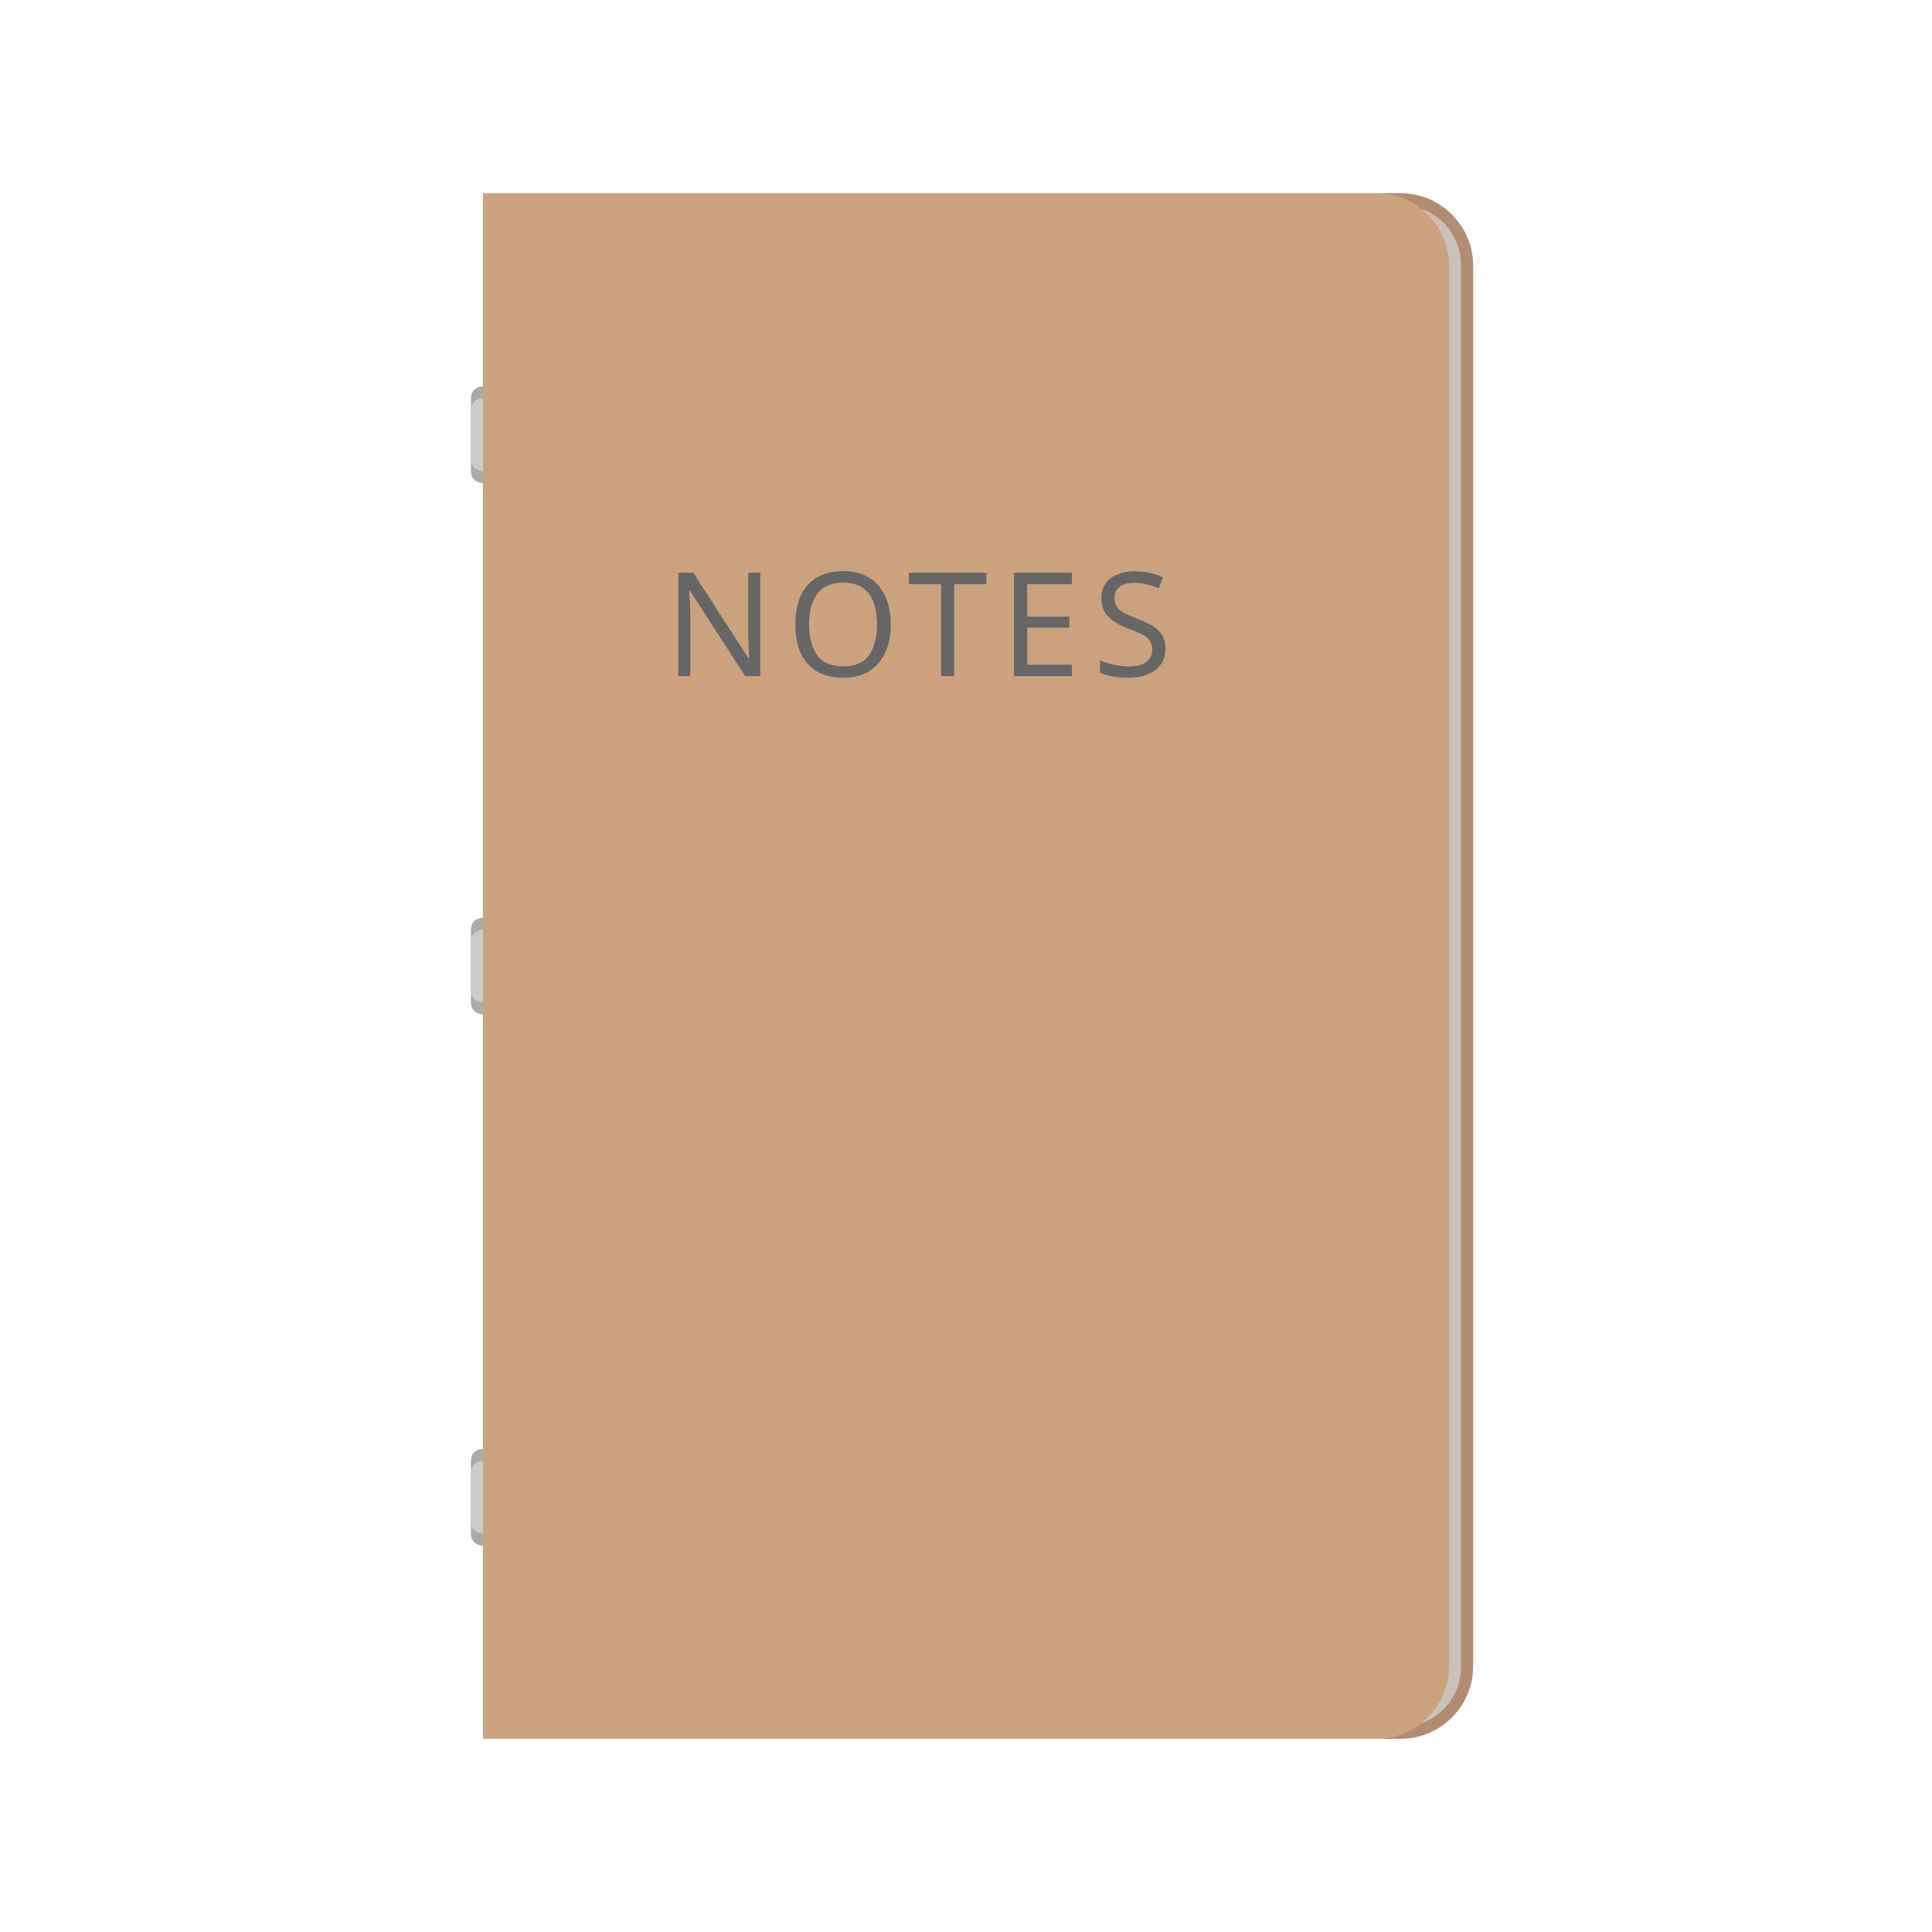
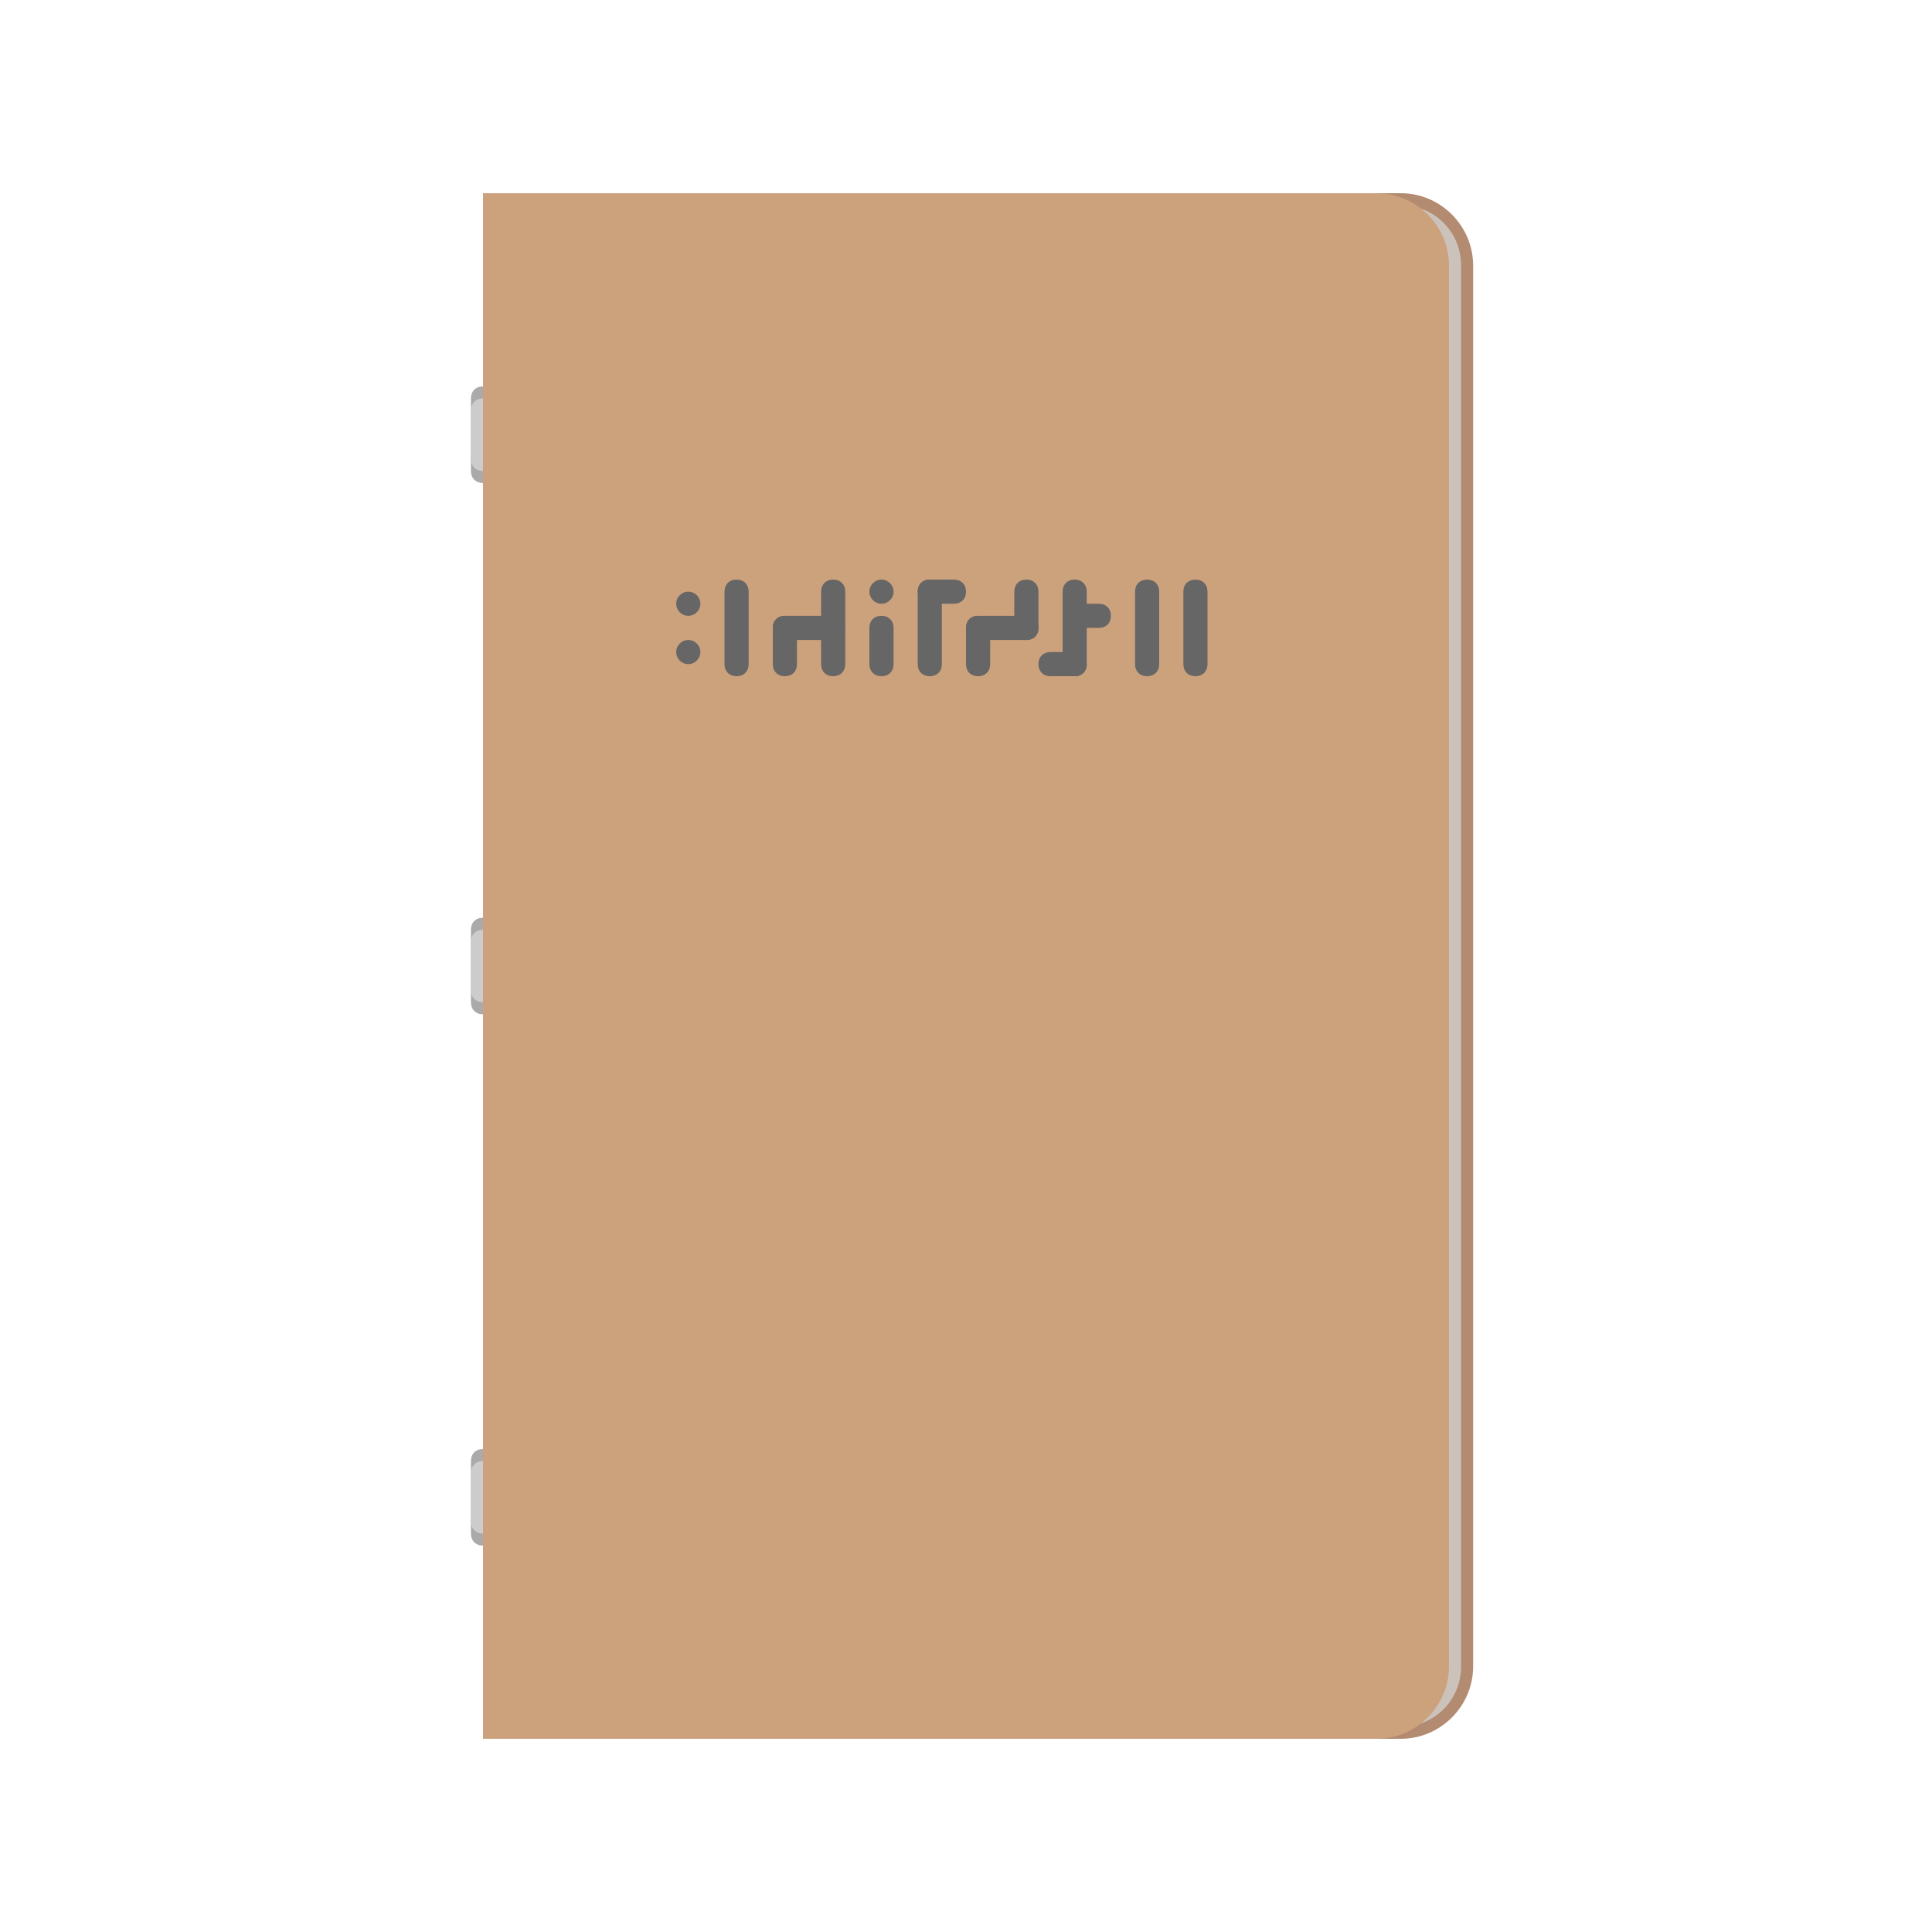
<svg xmlns="http://www.w3.org/2000/svg" width="160px" height="160px" viewBox="0 0 160 160" role="img" aria-labelledby="title" aria-describedby="desc">
  <path fill="#aaaaaa" d="M40,128L40,128c-0.6,0-1-0.4-1-1v-6c0-0.6,0.4-1,1-1l0,0     c0.6,0,1,0.4,1,1v6C41,127.6,40.6,128,40,128z" />
  <path fill="#cccccc" d="M40,127L40,127c-0.6,0-1-0.4-1-1v-4c0-0.6,0.4-1,1-1l0,0     c0.6,0,1,0.4,1,1v4C41,126.6,40.6,127,40,127z" />
  <path fill="#b28b70" d="M116,16H42v128h74c3.3,0,6-2.7,6-6V22C122,18.7,119.3,16,116,16z" />
  <path fill="#aaaaaa" d="M40,40L40,40c-0.6,0-1-0.4-1-1v-6c0-0.6,0.4-1,1-1l0,0     c0.6,0,1,0.4,1,1v6C41,39.6,40.6,40,40,40z" />
  <path fill="#cccccc" d="M40,39L40,39c-0.6,0-1-0.4-1-1v-4c0-0.6,0.4-1,1-1l0,0     c0.6,0,1,0.4,1,1v4C41,38.6,40.6,39,40,39z" />
  <path fill="#ccc2bc" d="M116,17H41v126h75c2.8,0,5-2.2,5-5V22C121,19.2,118.8,17,116,17z" />
  <path fill="#aaaaaa" d="M40,84L40,84c-0.6,0-1-0.4-1-1v-6c0-0.6,0.4-1,1-1l0,0     c0.6,0,1,0.4,1,1v6C41,83.6,40.6,84,40,84z" />
  <path fill="#cccccc" d="M40,83L40,83c-0.6,0-1-0.4-1-1v-4c0-0.6,0.4-1,1-1l0,0     c0.6,0,1,0.4,1,1v4C41,82.6,40.6,83,40,83z" />
  <path fill="#cca27d" d="M114,16H40v128h74c3.3,0,6-2.7,6-6V22C120,18.7,117.3,16,114,16z" />
-   <text transform="matrix(1 0 0 1 55.0112 56)" fill="#666666" font-family="'Helvetica-Bold'" font-size="12" letter-spacing="1">NOTES</text>
+   <g>
+     <path fill="#666666" d="M95,56L95,56c-0.6,0-1-0.4-1-1v-6c0-0.6,0.4-1,1-1l0,0c0.6,0,1,0.4,1,1v6C96,55.6,95.6,56,95,56z" />
+     <path fill="#666666" d="M99,56L99,56c-0.6,0-1-0.4-1-1v-6c0-0.6,0.4-1,1-1l0,0c0.6,0,1,0.4,1,1v6C100,55.6,99.6,56,99,56z" />
+     <path fill="#666666" d="M92,51L92,51c0,0.6-0.4,1-1,1h-2c-0.6,0-1-0.4-1-1l0,0c0-0.6,0.4-1,1-1h2C91.6,50,92,50.4,92,51z" />
+     <path fill="#666666" d="M90,55L90,55c0,0.6-0.4,1-1,1h-2c-0.6,0-1-0.4-1-1l0,0c0-0.6,0.4-1,1-1h2C89.6,54,90,54.4,90,55z" />
+     <path fill="#666666" d="M61,56L61,56c-0.6,0-1-0.4-1-1v-6c0-0.6,0.4-1,1-1l0,0c0.6,0,1,0.4,1,1v6C62,55.6,61.6,56,61,56z" />
+     <path fill="#666666" d="M89,56L89,56c-0.6,0-1-0.4-1-1v-6c0-0.6,0.4-1,1-1l0,0c0.6,0,1,0.4,1,1v6C90,55.6,89.6,56,89,56z" />
+     <path fill="#666666" d="M77,56L77,56c-0.6,0-1-0.4-1-1v-6c0-0.6,0.4-1,1-1l0,0c0.6,0,1,0.4,1,1v6C78,55.6,77.6,56,77,56z" />
+     <path fill="#666666" d="M80,49L80,49c0,0.6-0.4,1-1,1h-2c-0.6,0-1-0.4-1-1l0,0c0-0.6,0.4-1,1-1h2C79.6,48,80,48.4,80,49z" />
+     <path fill="#666666" d="M81,51L81,51c0.6,0,1,0.4,1,1v3c0,0.6-0.4,1-1,1l0,0c-0.6,0-1-0.4-1-1v-3C80,51.4,80.4,51,81,51z" />
+     <path fill="#666666" d="M85,48L85,48c0.6,0,1,0.4,1,1v3c0,0.6-0.4,1-1,1l0,0c-0.6,0-1-0.4-1-1v-3C84,48.4,84.4,48,85,48z" />
+     <path fill="#666666" d="M73,56L73,56c-0.6,0-1-0.4-1-1v-3c0-0.6,0.4-1,1-1l0,0c0.6,0,1,0.4,1,1v3C74,55.6,73.6,56,73,56z" />
+     <path fill="#666666" d="M69,48L69,48c0.6,0,1,0.4,1,1v6c0,0.6-0.4,1-1,1l0,0c-0.6,0-1-0.4-1-1v-6C68,48.4,68.4,48,69,48z" />
+     <path fill="#666666" d="M65,51L65,51c0.6,0,1,0.4,1,1v3c0,0.6-0.4,1-1,1l0,0c-0.6,0-1-0.4-1-1v-3C64,51.4,64.4,51,65,51z" />
+     <path fill="#666666" d="M70,52L70,52c0,0.6-0.4,1-1,1h-4c-0.6,0-1-0.4-1-1l0,0c0-0.6,0.4-1,1-1h4C69.6,51,70,51.4,70,52z" />
+     <path fill="#666666" d="M86,52L86,52c0,0.6-0.4,1-1,1h-4c-0.6,0-1-0.4-1-1l0,0c0-0.6,0.4-1,1-1h4C85.6,51,86,51.4,86,52z" />
+     <circle fill="#666666" cx="57" cy="50" r="1" />
+     <circle fill="#666666" cx="57" cy="54" r="1" />
+     <circle fill="#666666" cx="73" cy="49" r="1" />
+   </g>
</svg>
